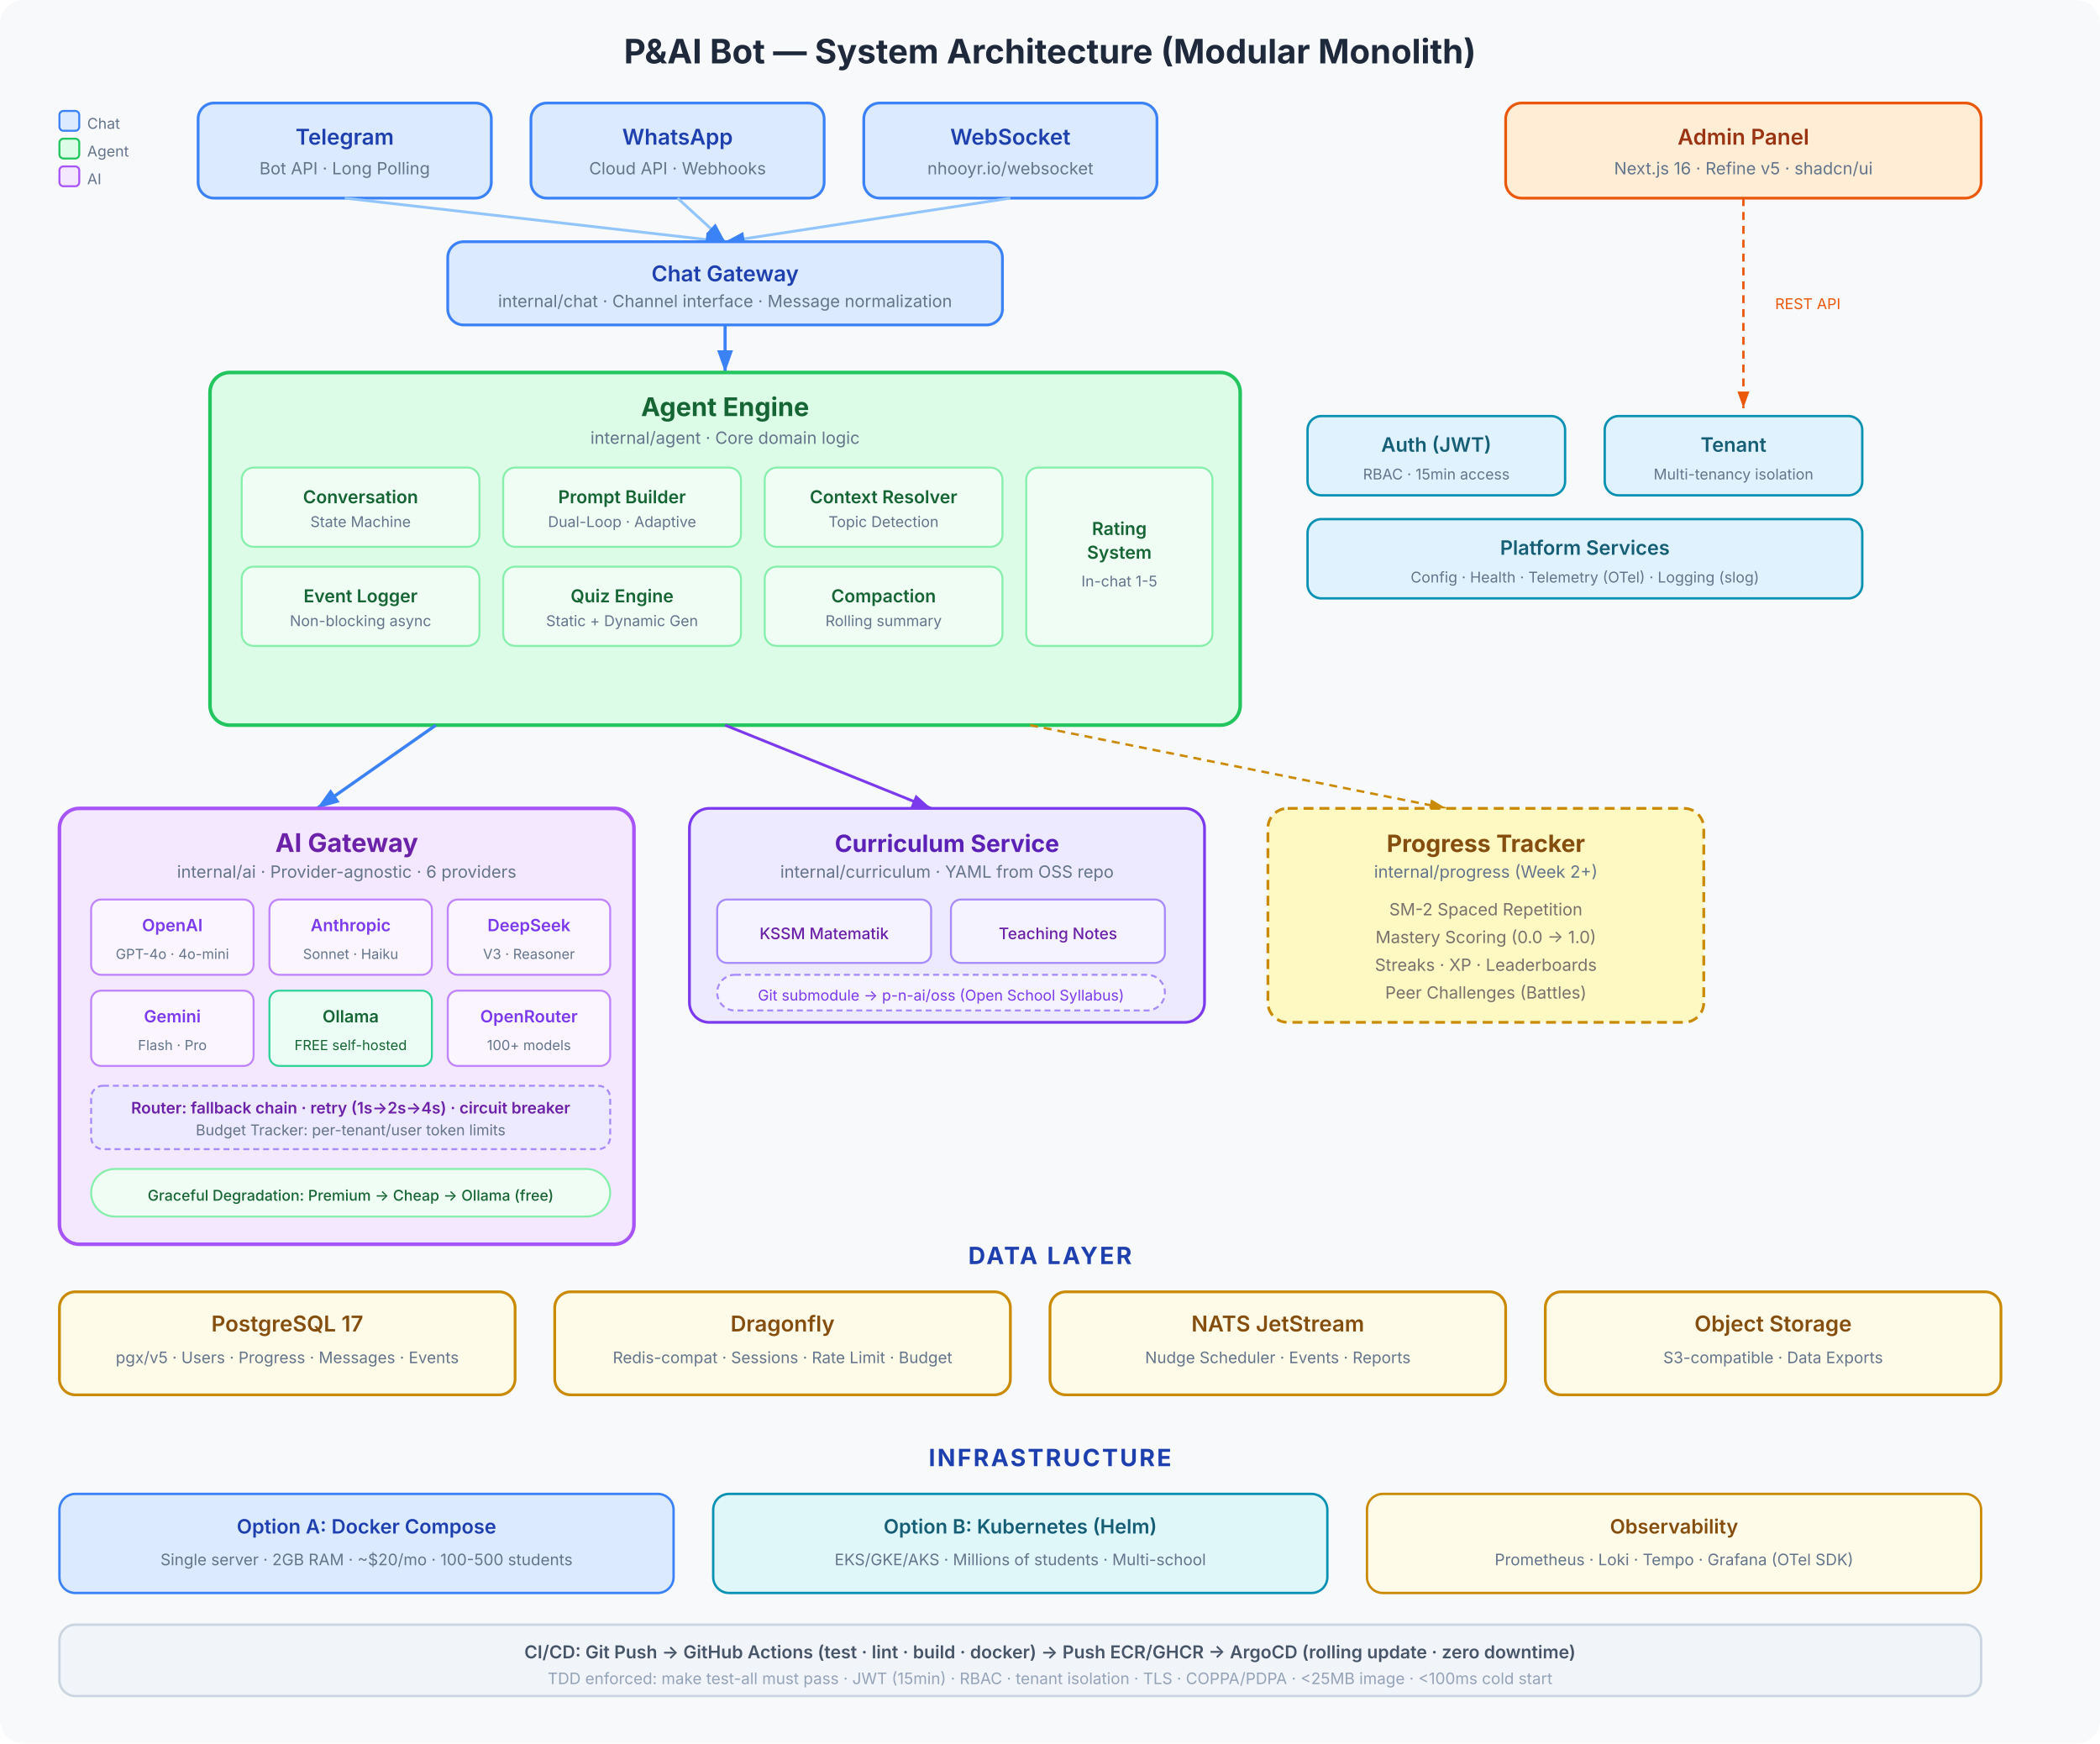
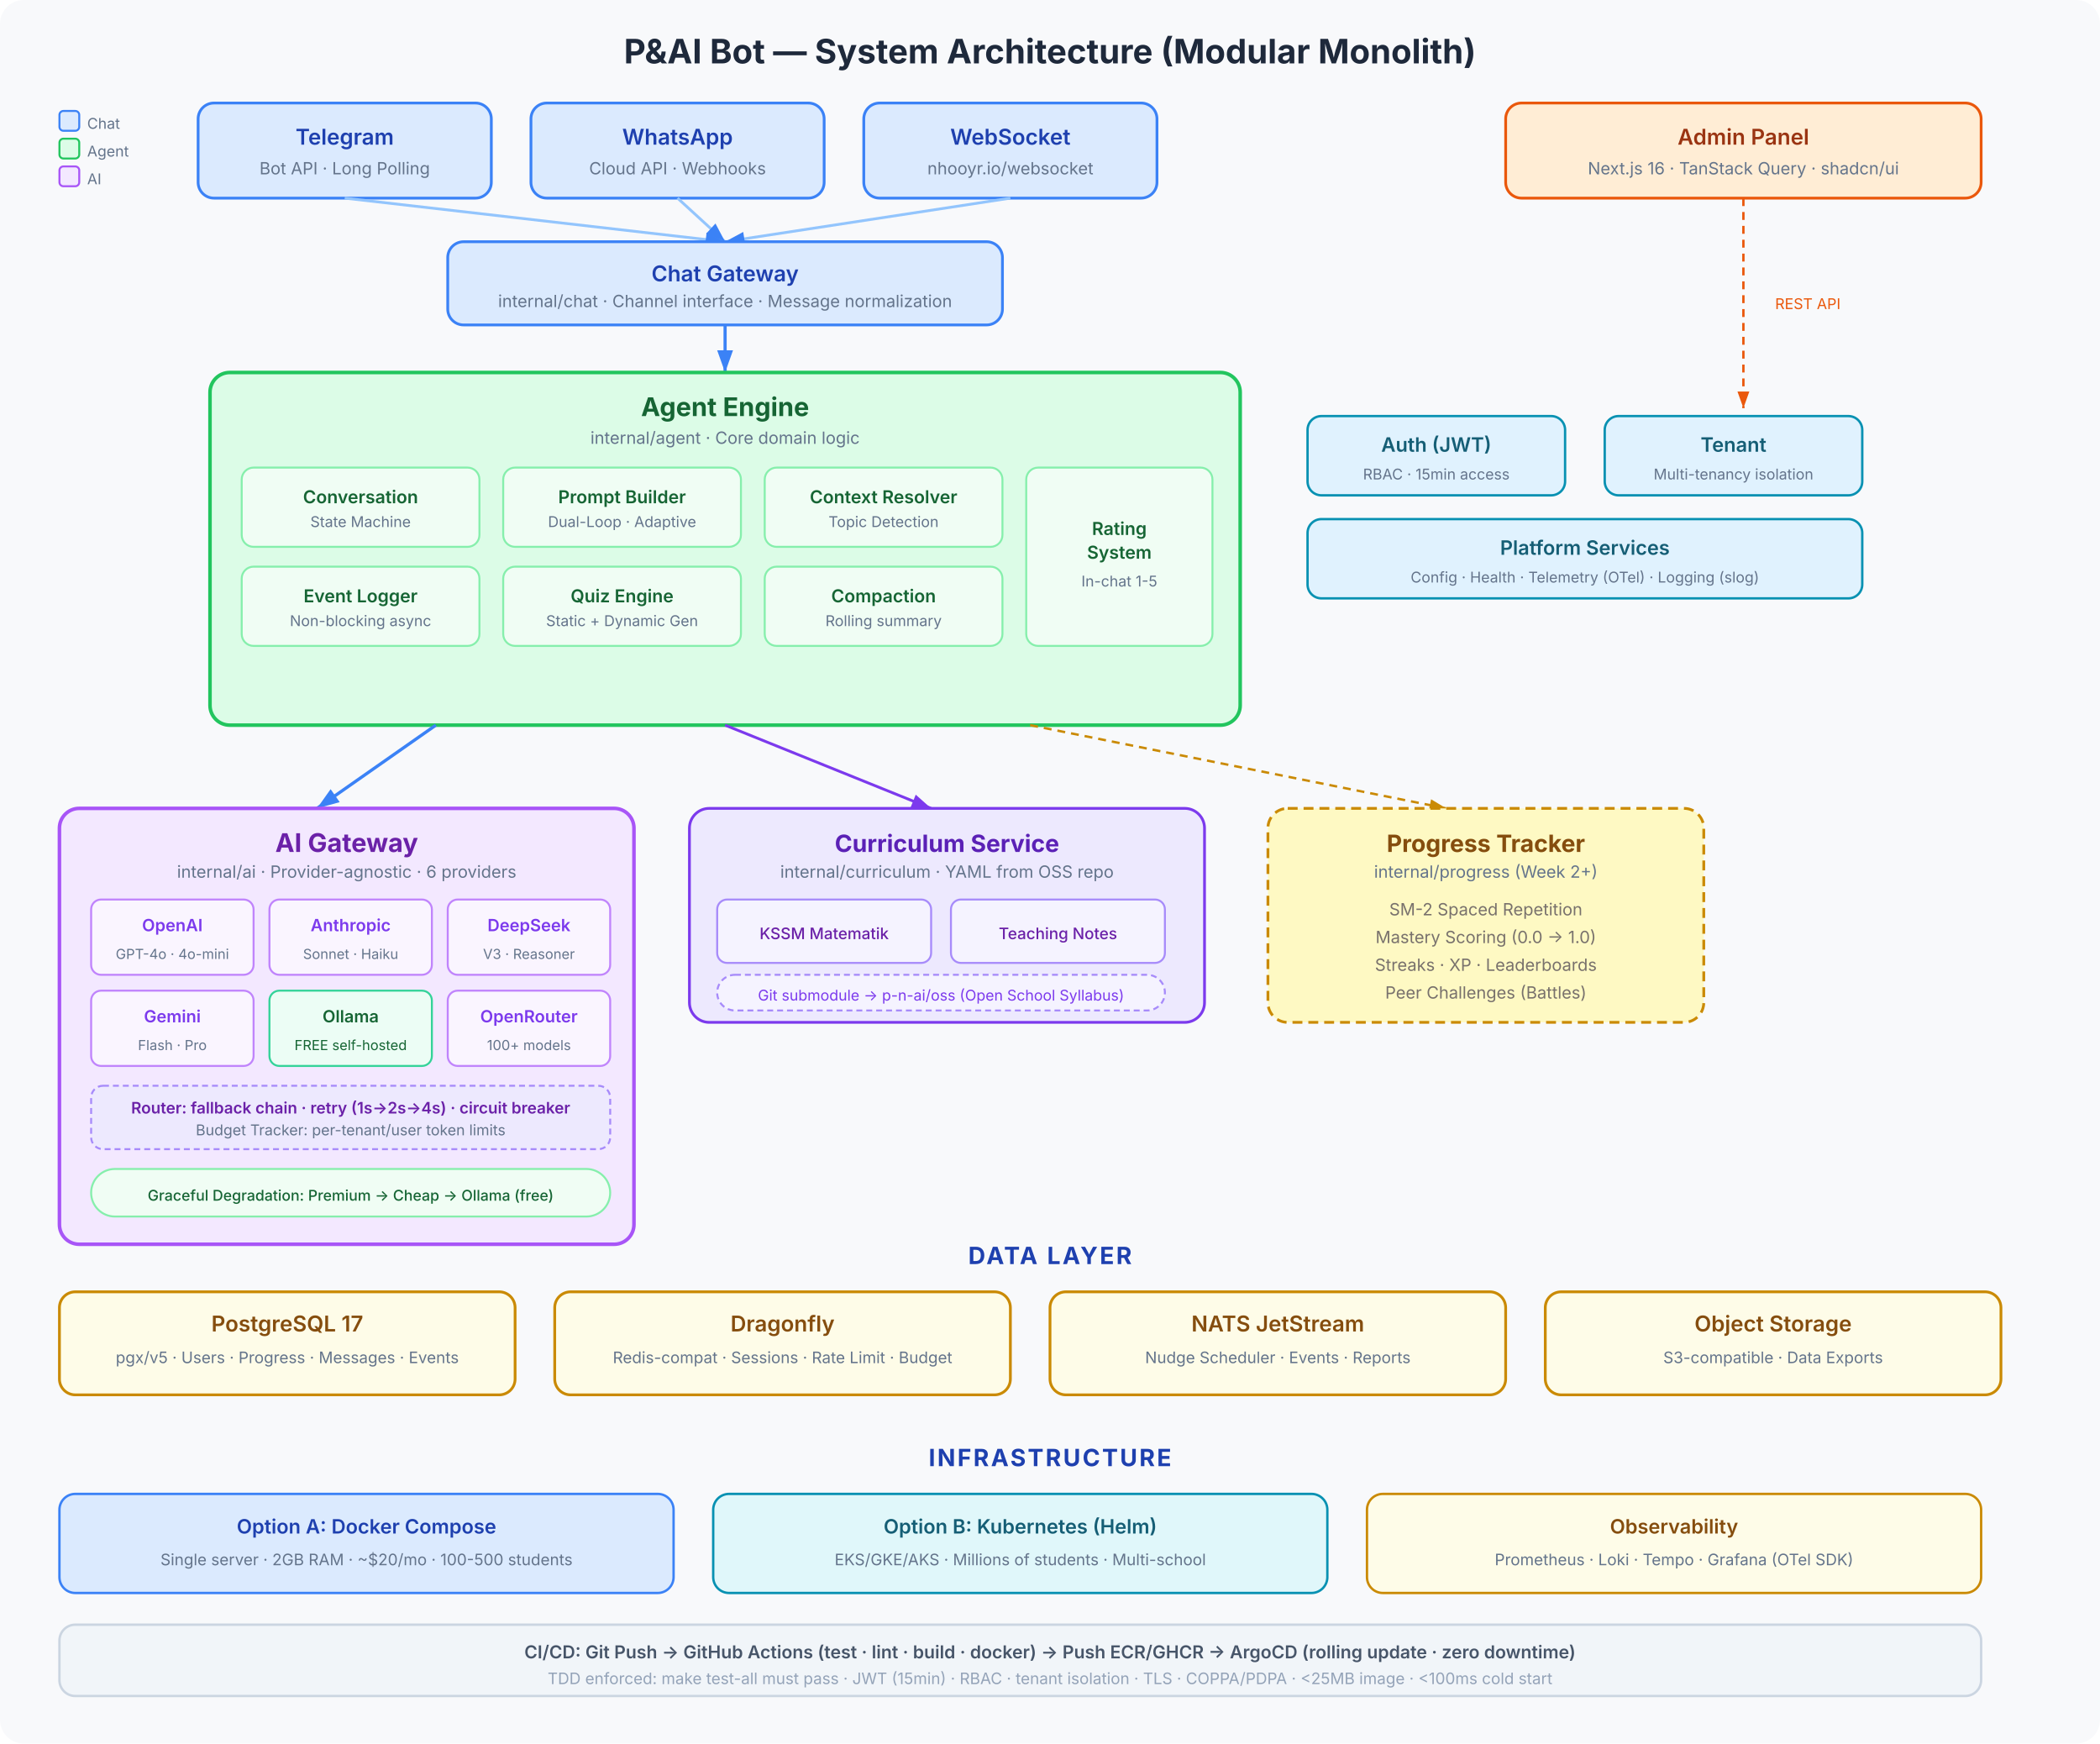
<svg xmlns="http://www.w3.org/2000/svg" viewBox="0 0 1060 880" font-family="Inter, -apple-system, BlinkMacSystemFont, 'Segoe UI', system-ui, sans-serif">
  <rect width="1060" height="880" fill="#f8f9fb" rx="12" />
  <text x="530" y="32" text-anchor="middle" font-size="17" font-weight="700" fill="#1e293b">P&amp;AI Bot — System Architecture (Modular Monolith)</text>
  <rect x="100" y="52" width="148" height="48" rx="8" fill="#dbeafe" stroke="#3b82f6" stroke-width="1.4" />
  <text x="174" y="73" text-anchor="middle" font-size="11" font-weight="600" fill="#1e40af">Telegram</text>
  <text x="174" y="88" text-anchor="middle" font-size="8.5" fill="#64748b">Bot API · Long Polling</text>
  <rect x="268" y="52" width="148" height="48" rx="8" fill="#dbeafe" stroke="#3b82f6" stroke-width="1.4" />
  <text x="342" y="73" text-anchor="middle" font-size="11" font-weight="600" fill="#1e40af">WhatsApp</text>
  <text x="342" y="88" text-anchor="middle" font-size="8.5" fill="#64748b">Cloud API · Webhooks</text>
  <rect x="436" y="52" width="148" height="48" rx="8" fill="#dbeafe" stroke="#3b82f6" stroke-width="1.4" />
  <text x="510" y="73" text-anchor="middle" font-size="11" font-weight="600" fill="#1e40af">WebSocket</text>
  <text x="510" y="88" text-anchor="middle" font-size="8.5" fill="#64748b">nhooyr.io/websocket</text>
  <rect x="760" y="52" width="240" height="48" rx="8" fill="#ffedd5" stroke="#ea580c" stroke-width="1.4" />
  <text x="880" y="73" text-anchor="middle" font-size="11" font-weight="600" fill="#9a3412">Admin Panel</text>
-   <text x="880" y="88" text-anchor="middle" font-size="8.5" fill="#64748b">Next.js 16 · Refine v5 · shadcn/ui</text>
+   <text x="880" y="88" text-anchor="middle" font-size="8.5" fill="#64748b">Next.js 16 · TanStack Query · shadcn/ui</text>
  <line x1="174" y1="100" x2="366" y2="122" stroke="#93c5fd" stroke-width="1.4" marker-end="url(#arr-blue)" />
  <line x1="342" y1="100" x2="366" y2="122" stroke="#93c5fd" stroke-width="1.4" marker-end="url(#arr-blue)" />
  <line x1="510" y1="100" x2="366" y2="122" stroke="#93c5fd" stroke-width="1.4" marker-end="url(#arr-blue)" />
  <rect x="226" y="122" width="280" height="42" rx="8" fill="#dbeafe" stroke="#3b82f6" stroke-width="1.4" />
  <text x="366" y="142" text-anchor="middle" font-size="11" font-weight="600" fill="#1e40af">Chat Gateway</text>
  <text x="366" y="155" text-anchor="middle" font-size="8.5" fill="#64748b">internal/chat · Channel interface · Message normalization</text>
  <line x1="366" y1="164" x2="366" y2="188" stroke="#3b82f6" stroke-width="1.6" marker-end="url(#arr-blue)" />
  <rect x="106" y="188" width="520" height="178" rx="10" fill="#dcfce7" stroke="#22c55e" stroke-width="1.8" />
  <text x="366" y="210" text-anchor="middle" font-size="13" font-weight="700" fill="#166534">Agent Engine</text>
  <text x="366" y="224" text-anchor="middle" font-size="8.5" fill="#64748b">internal/agent · Core domain logic</text>
  <rect x="122" y="236" width="120" height="40" rx="6" fill="#f0fdf4" stroke="#86efac" stroke-width="1" />
  <text x="182" y="254" text-anchor="middle" font-size="9" font-weight="600" fill="#166534">Conversation</text>
  <text x="182" y="266" text-anchor="middle" font-size="7.5" fill="#64748b">State Machine</text>
  <rect x="254" y="236" width="120" height="40" rx="6" fill="#f0fdf4" stroke="#86efac" stroke-width="1" />
  <text x="314" y="254" text-anchor="middle" font-size="9" font-weight="600" fill="#166534">Prompt Builder</text>
  <text x="314" y="266" text-anchor="middle" font-size="7.5" fill="#64748b">Dual-Loop · Adaptive</text>
  <rect x="386" y="236" width="120" height="40" rx="6" fill="#f0fdf4" stroke="#86efac" stroke-width="1" />
  <text x="446" y="254" text-anchor="middle" font-size="9" font-weight="600" fill="#166534">Context Resolver</text>
  <text x="446" y="266" text-anchor="middle" font-size="7.5" fill="#64748b">Topic Detection</text>
  <rect x="122" y="286" width="120" height="40" rx="6" fill="#f0fdf4" stroke="#86efac" stroke-width="1" />
  <text x="182" y="304" text-anchor="middle" font-size="9" font-weight="600" fill="#166534">Event Logger</text>
  <text x="182" y="316" text-anchor="middle" font-size="7.5" fill="#64748b">Non-blocking async</text>
  <rect x="254" y="286" width="120" height="40" rx="6" fill="#f0fdf4" stroke="#86efac" stroke-width="1" />
  <text x="314" y="304" text-anchor="middle" font-size="9" font-weight="600" fill="#166534">Quiz Engine</text>
  <text x="314" y="316" text-anchor="middle" font-size="7.5" fill="#64748b">Static + Dynamic Gen</text>
  <rect x="386" y="286" width="120" height="40" rx="6" fill="#f0fdf4" stroke="#86efac" stroke-width="1" />
  <text x="446" y="304" text-anchor="middle" font-size="9" font-weight="600" fill="#166534">Compaction</text>
  <text x="446" y="316" text-anchor="middle" font-size="7.5" fill="#64748b">Rolling summary</text>
  <rect x="518" y="236" width="94" height="90" rx="6" fill="#f0fdf4" stroke="#86efac" stroke-width="1" />
  <text x="565" y="270" text-anchor="middle" font-size="9" font-weight="600" fill="#166534">Rating</text>
  <text x="565" y="282" text-anchor="middle" font-size="9" font-weight="600" fill="#166534">System</text>
  <text x="565" y="296" text-anchor="middle" font-size="7.5" fill="#64748b">In-chat 1-5</text>
  <line x1="220" y1="366" x2="160" y2="408" stroke="#3b82f6" stroke-width="1.6" marker-end="url(#arr-blue)" />
  <line x1="366" y1="366" x2="470" y2="408" stroke="#7c3aed" stroke-width="1.4" marker-end="url(#arr-purple)" />
  <line x1="520" y1="366" x2="730" y2="408" stroke="#ca8a04" stroke-width="1.2" stroke-dasharray="4,3" marker-end="url(#arr-amber)" />
  <rect x="30" y="408" width="290" height="220" rx="10" fill="#f3e8ff" stroke="#a855f7" stroke-width="1.8" />
  <text x="175" y="430" text-anchor="middle" font-size="13" font-weight="700" fill="#6b21a8">AI Gateway</text>
  <text x="175" y="443" text-anchor="middle" font-size="8.5" fill="#64748b">internal/ai · Provider-agnostic · 6 providers</text>
  <rect x="46" y="454" width="82" height="38" rx="5" fill="#faf5ff" stroke="#c084fc" />
  <text x="87" y="470" text-anchor="middle" font-size="8.5" font-weight="600" fill="#7c3aed">OpenAI</text>
  <text x="87" y="484" text-anchor="middle" font-size="7" fill="#64748b">GPT-4o · 4o-mini</text>
  <rect x="136" y="454" width="82" height="38" rx="5" fill="#faf5ff" stroke="#c084fc" />
  <text x="177" y="470" text-anchor="middle" font-size="8.5" font-weight="600" fill="#7c3aed">Anthropic</text>
  <text x="177" y="484" text-anchor="middle" font-size="7" fill="#64748b">Sonnet · Haiku</text>
  <rect x="226" y="454" width="82" height="38" rx="5" fill="#faf5ff" stroke="#c084fc" />
  <text x="267" y="470" text-anchor="middle" font-size="8.5" font-weight="600" fill="#7c3aed">DeepSeek</text>
  <text x="267" y="484" text-anchor="middle" font-size="7" fill="#64748b">V3 · Reasoner</text>
  <rect x="46" y="500" width="82" height="38" rx="5" fill="#faf5ff" stroke="#c084fc" />
  <text x="87" y="516" text-anchor="middle" font-size="8.5" font-weight="600" fill="#7c3aed">Gemini</text>
  <text x="87" y="530" text-anchor="middle" font-size="7" fill="#64748b">Flash · Pro</text>
  <rect x="136" y="500" width="82" height="38" rx="5" fill="#ecfdf5" stroke="#34d399" />
  <text x="177" y="516" text-anchor="middle" font-size="8.5" font-weight="600" fill="#166534">Ollama</text>
  <text x="177" y="530" text-anchor="middle" font-size="7" fill="#166534">FREE self-hosted</text>
  <rect x="226" y="500" width="82" height="38" rx="5" fill="#faf5ff" stroke="#c084fc" />
  <text x="267" y="516" text-anchor="middle" font-size="8.5" font-weight="600" fill="#7c3aed">OpenRouter</text>
  <text x="267" y="530" text-anchor="middle" font-size="7" fill="#64748b">100+ models</text>
  <rect x="46" y="548" width="262" height="32" rx="6" fill="#ede9fe" stroke="#a78bfa" stroke-dasharray="3,2" />
  <text x="177" y="562" text-anchor="middle" font-size="8" font-weight="600" fill="#6b21a8">Router: fallback chain · retry (1s→2s→4s) · circuit breaker</text>
  <text x="177" y="573" text-anchor="middle" font-size="7.5" fill="#64748b">Budget Tracker: per-tenant/user token limits</text>
  <rect x="46" y="590" width="262" height="24" rx="12" fill="#f0fdf4" stroke="#86efac" />
  <text x="177" y="606" text-anchor="middle" font-size="7.5" font-weight="500" fill="#166534">Graceful Degradation: Premium → Cheap → Ollama (free)</text>
  <rect x="348" y="408" width="260" height="108" rx="10" fill="#ede9fe" stroke="#7c3aed" stroke-width="1.4" />
  <text x="478" y="430" text-anchor="middle" font-size="12" font-weight="700" fill="#5b21b6">Curriculum Service</text>
  <text x="478" y="443" text-anchor="middle" font-size="8.5" fill="#64748b">internal/curriculum · YAML from OSS repo</text>
  <rect x="362" y="454" width="108" height="32" rx="5" fill="#f5f3ff" stroke="#a78bfa" />
  <text x="416" y="474" text-anchor="middle" font-size="8" font-weight="500" fill="#6b21a8">KSSM Matematik</text>
  <rect x="480" y="454" width="108" height="32" rx="5" fill="#f5f3ff" stroke="#a78bfa" />
  <text x="534" y="474" text-anchor="middle" font-size="8" font-weight="500" fill="#6b21a8">Teaching Notes</text>
  <rect x="362" y="492" width="226" height="18" rx="9" fill="#f5f3ff" stroke="#a78bfa" stroke-dasharray="3,2" />
  <text x="475" y="505" text-anchor="middle" font-size="7.5" fill="#7c3aed">Git submodule → p-n-ai/oss (Open School Syllabus)</text>
  <rect x="640" y="408" width="220" height="108" rx="10" fill="#fef9c3" stroke="#ca8a04" stroke-width="1.4" stroke-dasharray="5,3" />
  <text x="750" y="430" text-anchor="middle" font-size="12" font-weight="700" fill="#854d0e">Progress Tracker</text>
  <text x="750" y="443" text-anchor="middle" font-size="8.5" fill="#64748b">internal/progress (Week 2+)</text>
  <text x="750" y="462" text-anchor="middle" font-size="8.5" fill="#78716c">SM-2 Spaced Repetition</text>
  <text x="750" y="476" text-anchor="middle" font-size="8.5" fill="#78716c">Mastery Scoring (0.0 → 1.0)</text>
  <text x="750" y="490" text-anchor="middle" font-size="8.5" fill="#78716c">Streaks · XP · Leaderboards</text>
  <text x="750" y="504" text-anchor="middle" font-size="8.5" fill="#78716c">Peer Challenges (Battles)</text>
  <rect x="660" y="210" width="130" height="40" rx="7" fill="#e0f2fe" stroke="#0891b2" stroke-width="1.2" />
  <text x="725" y="228" text-anchor="middle" font-size="10" font-weight="600" fill="#155e75">Auth (JWT)</text>
  <text x="725" y="242" text-anchor="middle" font-size="7.5" fill="#64748b">RBAC · 15min access</text>
  <rect x="810" y="210" width="130" height="40" rx="7" fill="#e0f2fe" stroke="#0891b2" stroke-width="1.2" />
  <text x="875" y="228" text-anchor="middle" font-size="10" font-weight="600" fill="#155e75">Tenant</text>
  <text x="875" y="242" text-anchor="middle" font-size="7.5" fill="#64748b">Multi-tenancy isolation</text>
  <rect x="660" y="262" width="280" height="40" rx="7" fill="#e0f2fe" stroke="#0891b2" stroke-width="1.2" />
  <text x="800" y="280" text-anchor="middle" font-size="10" font-weight="600" fill="#155e75">Platform Services</text>
  <text x="800" y="294" text-anchor="middle" font-size="7.5" fill="#64748b">Config · Health · Telemetry (OTel) · Logging (slog)</text>
  <line x1="880" y1="100" x2="880" y2="206" stroke="#ea580c" stroke-width="1.2" stroke-dasharray="4,3" marker-end="url(#arr-orange)" />
  <text x="896" y="156" font-size="7.5" fill="#ea580c">REST API</text>
  <text x="530" y="638" text-anchor="middle" font-size="12" font-weight="700" fill="#1e40af" letter-spacing="1">DATA LAYER</text>
  <rect x="30" y="652" width="230" height="52" rx="8" fill="#fefce8" stroke="#ca8a04" stroke-width="1.4" />
  <text x="145" y="672" text-anchor="middle" font-size="11" font-weight="600" fill="#854d0e">PostgreSQL 17</text>
  <text x="145" y="688" text-anchor="middle" font-size="8" fill="#64748b">pgx/v5 · Users · Progress · Messages · Events</text>
  <rect x="280" y="652" width="230" height="52" rx="8" fill="#fefce8" stroke="#ca8a04" stroke-width="1.4" />
  <text x="395" y="672" text-anchor="middle" font-size="11" font-weight="600" fill="#854d0e">Dragonfly</text>
  <text x="395" y="688" text-anchor="middle" font-size="8" fill="#64748b">Redis-compat · Sessions · Rate Limit · Budget</text>
  <rect x="530" y="652" width="230" height="52" rx="8" fill="#fefce8" stroke="#ca8a04" stroke-width="1.4" />
  <text x="645" y="672" text-anchor="middle" font-size="11" font-weight="600" fill="#854d0e">NATS JetStream</text>
  <text x="645" y="688" text-anchor="middle" font-size="8" fill="#64748b">Nudge Scheduler · Events · Reports</text>
  <rect x="780" y="652" width="230" height="52" rx="8" fill="#fefce8" stroke="#ca8a04" stroke-width="1.4" />
  <text x="895" y="672" text-anchor="middle" font-size="11" font-weight="600" fill="#854d0e">Object Storage</text>
  <text x="895" y="688" text-anchor="middle" font-size="8" fill="#64748b">S3-compatible · Data Exports</text>
  <text x="530" y="740" text-anchor="middle" font-size="12" font-weight="700" fill="#1e40af" letter-spacing="1">INFRASTRUCTURE</text>
  <rect x="30" y="754" width="310" height="50" rx="8" fill="#dbeafe" stroke="#3b82f6" stroke-width="1.2" />
  <text x="185" y="774" text-anchor="middle" font-size="10" font-weight="600" fill="#1e40af">Option A: Docker Compose</text>
  <text x="185" y="790" text-anchor="middle" font-size="8" fill="#64748b">Single server · 2GB RAM · ~$20/mo · 100-500 students</text>
  <rect x="360" y="754" width="310" height="50" rx="8" fill="#e0f7fa" stroke="#0891b2" stroke-width="1.2" />
  <text x="515" y="774" text-anchor="middle" font-size="10" font-weight="600" fill="#155e75">Option B: Kubernetes (Helm)</text>
  <text x="515" y="790" text-anchor="middle" font-size="8" fill="#64748b">EKS/GKE/AKS · Millions of students · Multi-school</text>
  <rect x="690" y="754" width="310" height="50" rx="8" fill="#fefce8" stroke="#ca8a04" stroke-width="1.2" />
  <text x="845" y="774" text-anchor="middle" font-size="10" font-weight="600" fill="#854d0e">Observability</text>
  <text x="845" y="790" text-anchor="middle" font-size="8" fill="#64748b">Prometheus · Loki · Tempo · Grafana (OTel SDK)</text>
  <rect x="30" y="820" width="970" height="36" rx="8" fill="#f1f5f9" stroke="#cbd5e1" stroke-width="1.2" />
  <text x="530" y="837" text-anchor="middle" font-size="9" font-weight="600" fill="#475569">CI/CD: Git Push → GitHub Actions (test · lint · build · docker) → Push ECR/GHCR → ArgoCD (rolling update · zero downtime)</text>
  <text x="530" y="850" text-anchor="middle" font-size="8" fill="#94a3b8">TDD enforced: make test-all must pass · JWT (15min) · RBAC · tenant isolation · TLS · COPPA/PDPA · &lt;25MB image · &lt;100ms cold start</text>
  <defs>
    <marker id="arr-blue" markerWidth="7" markerHeight="5" refX="7" refY="2.5" orient="auto">
      <polygon points="0 0, 7 2.5, 0 5" fill="#3b82f6" />
    </marker>
    <marker id="arr-purple" markerWidth="7" markerHeight="5" refX="7" refY="2.5" orient="auto">
      <polygon points="0 0, 7 2.5, 0 5" fill="#7c3aed" />
    </marker>
    <marker id="arr-amber" markerWidth="7" markerHeight="5" refX="7" refY="2.5" orient="auto">
      <polygon points="0 0, 7 2.5, 0 5" fill="#ca8a04" />
    </marker>
    <marker id="arr-orange" markerWidth="7" markerHeight="5" refX="7" refY="2.5" orient="auto">
      <polygon points="0 0, 7 2.5, 0 5" fill="#ea580c" />
    </marker>
  </defs>
  <rect x="30" y="56" width="10" height="10" rx="2" fill="#dbeafe" stroke="#3b82f6" />
  <text x="44" y="65" font-size="7.5" fill="#64748b">Chat</text>
  <rect x="30" y="70" width="10" height="10" rx="2" fill="#dcfce7" stroke="#22c55e" />
  <text x="44" y="79" font-size="7.5" fill="#64748b">Agent</text>
  <rect x="30" y="84" width="10" height="10" rx="2" fill="#f3e8ff" stroke="#a855f7" />
  <text x="44" y="93" font-size="7.5" fill="#64748b">AI</text>
</svg>
